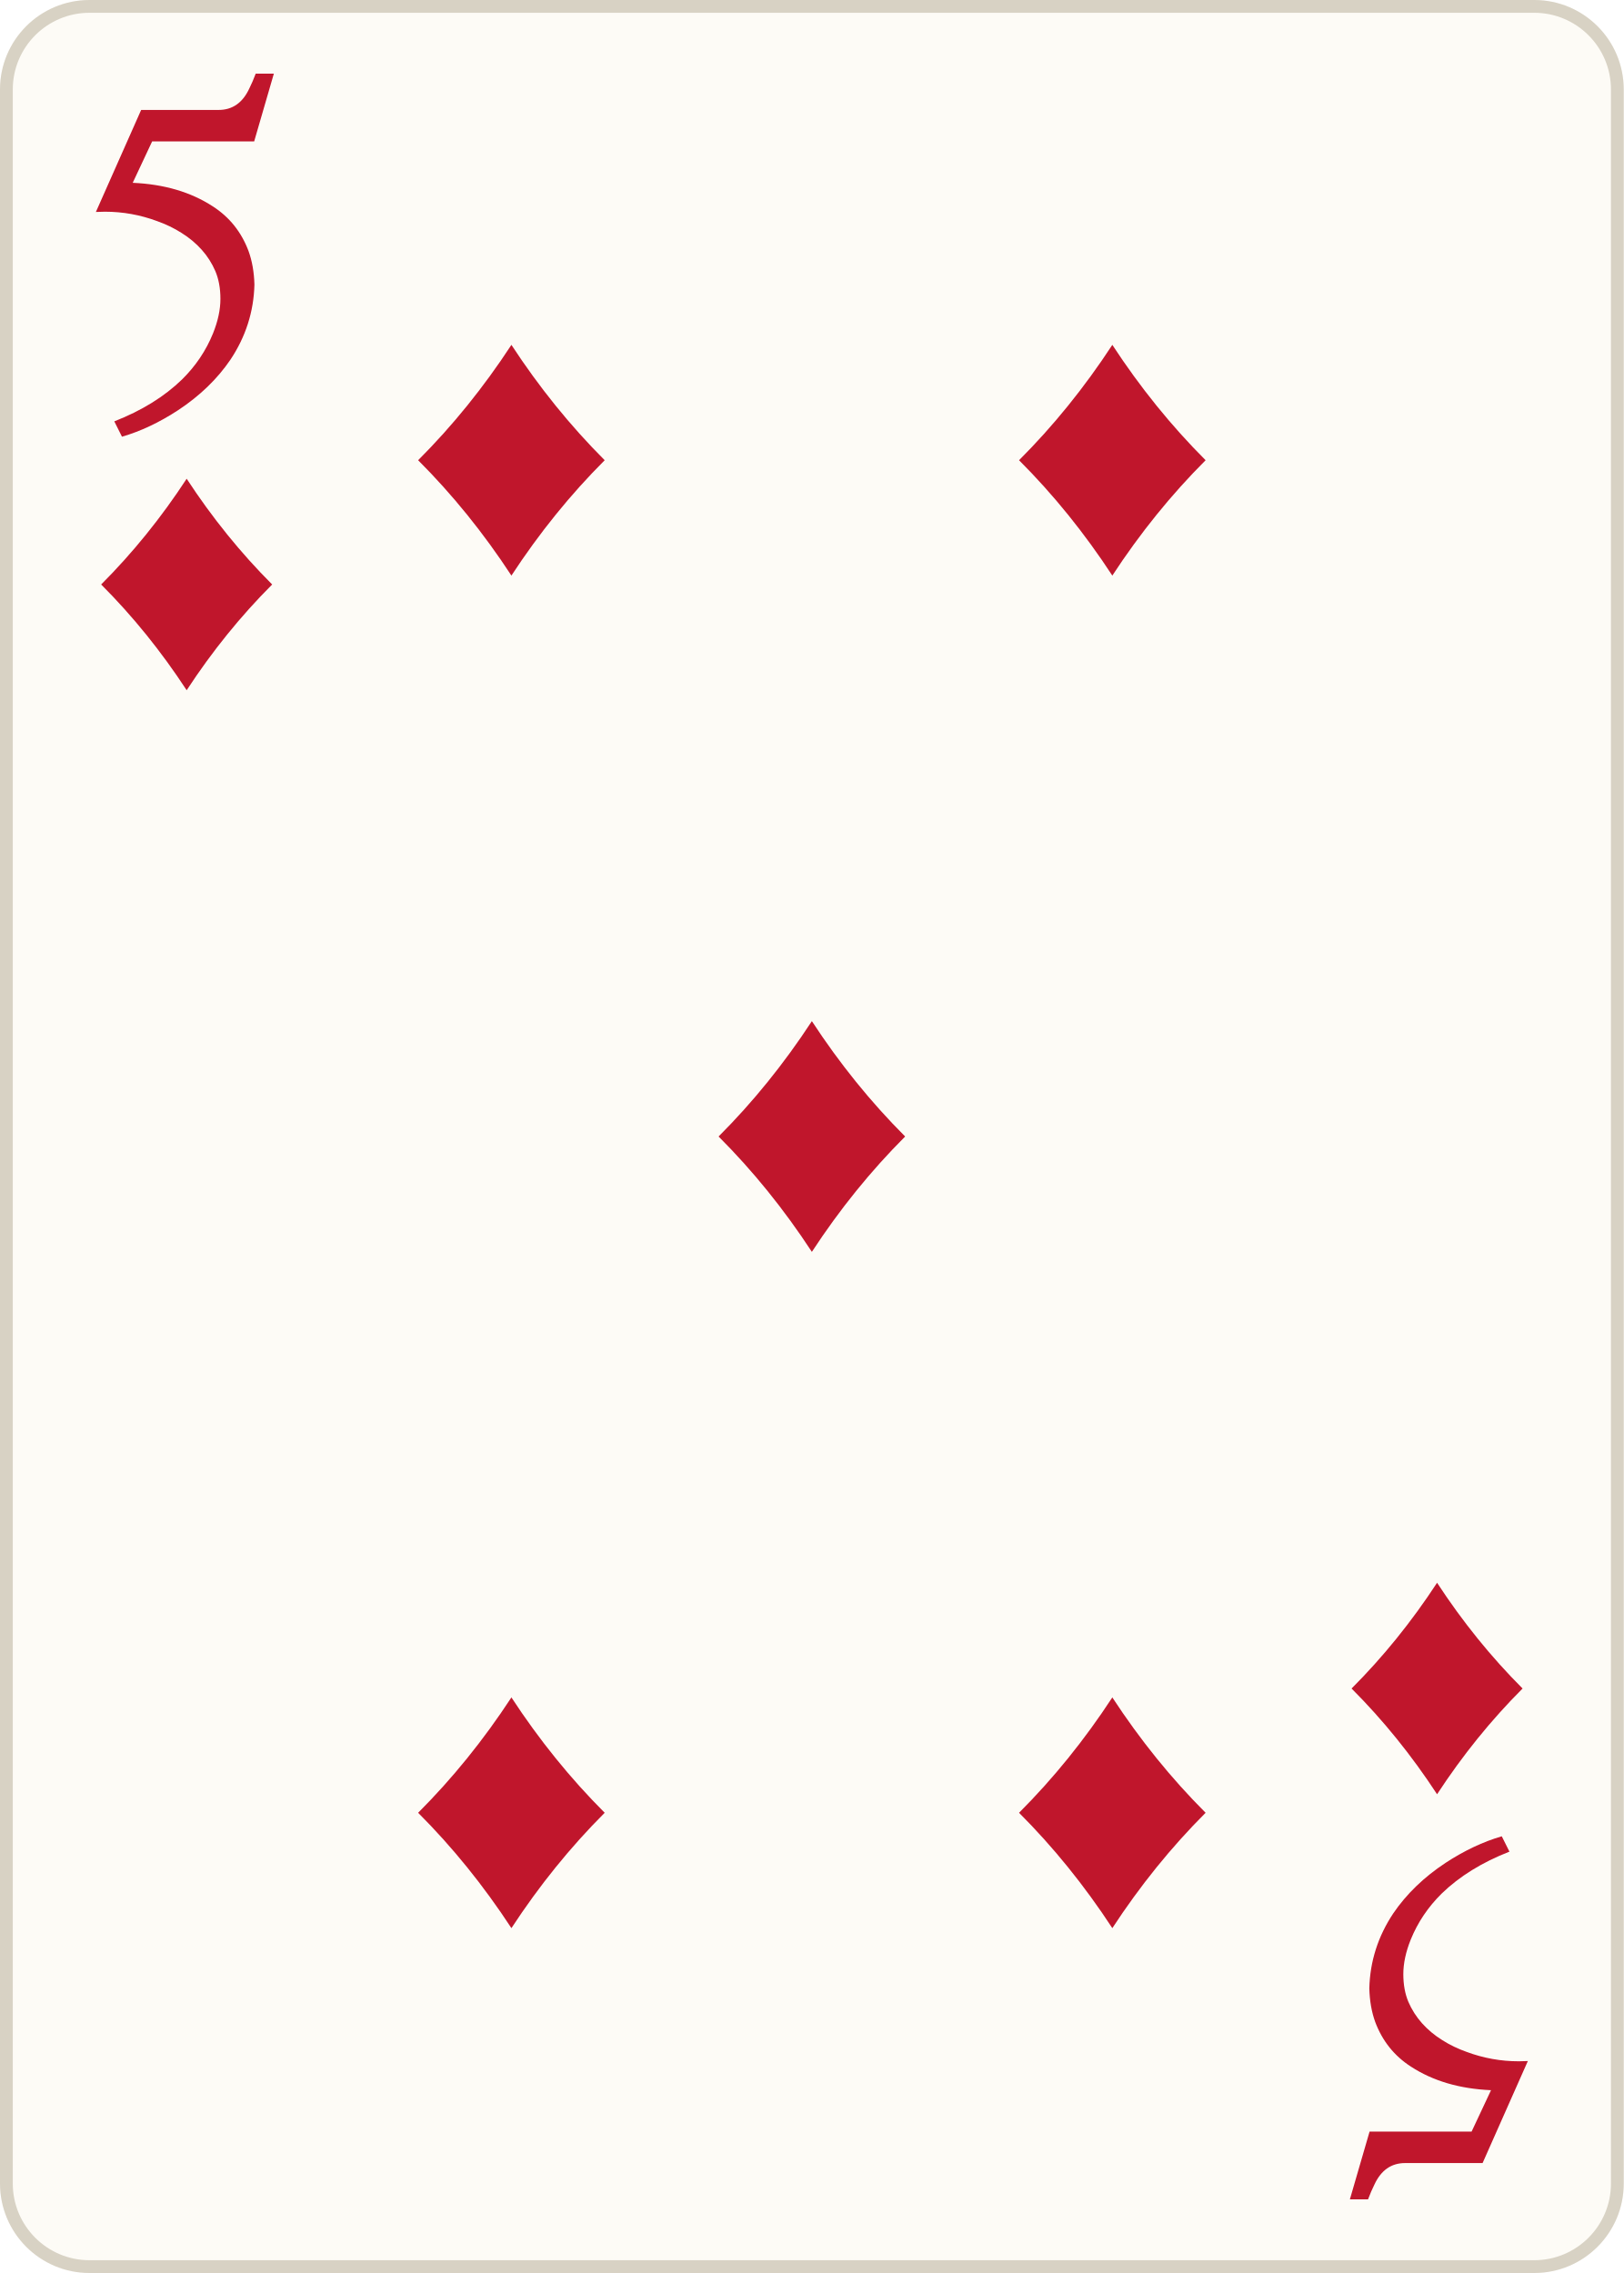
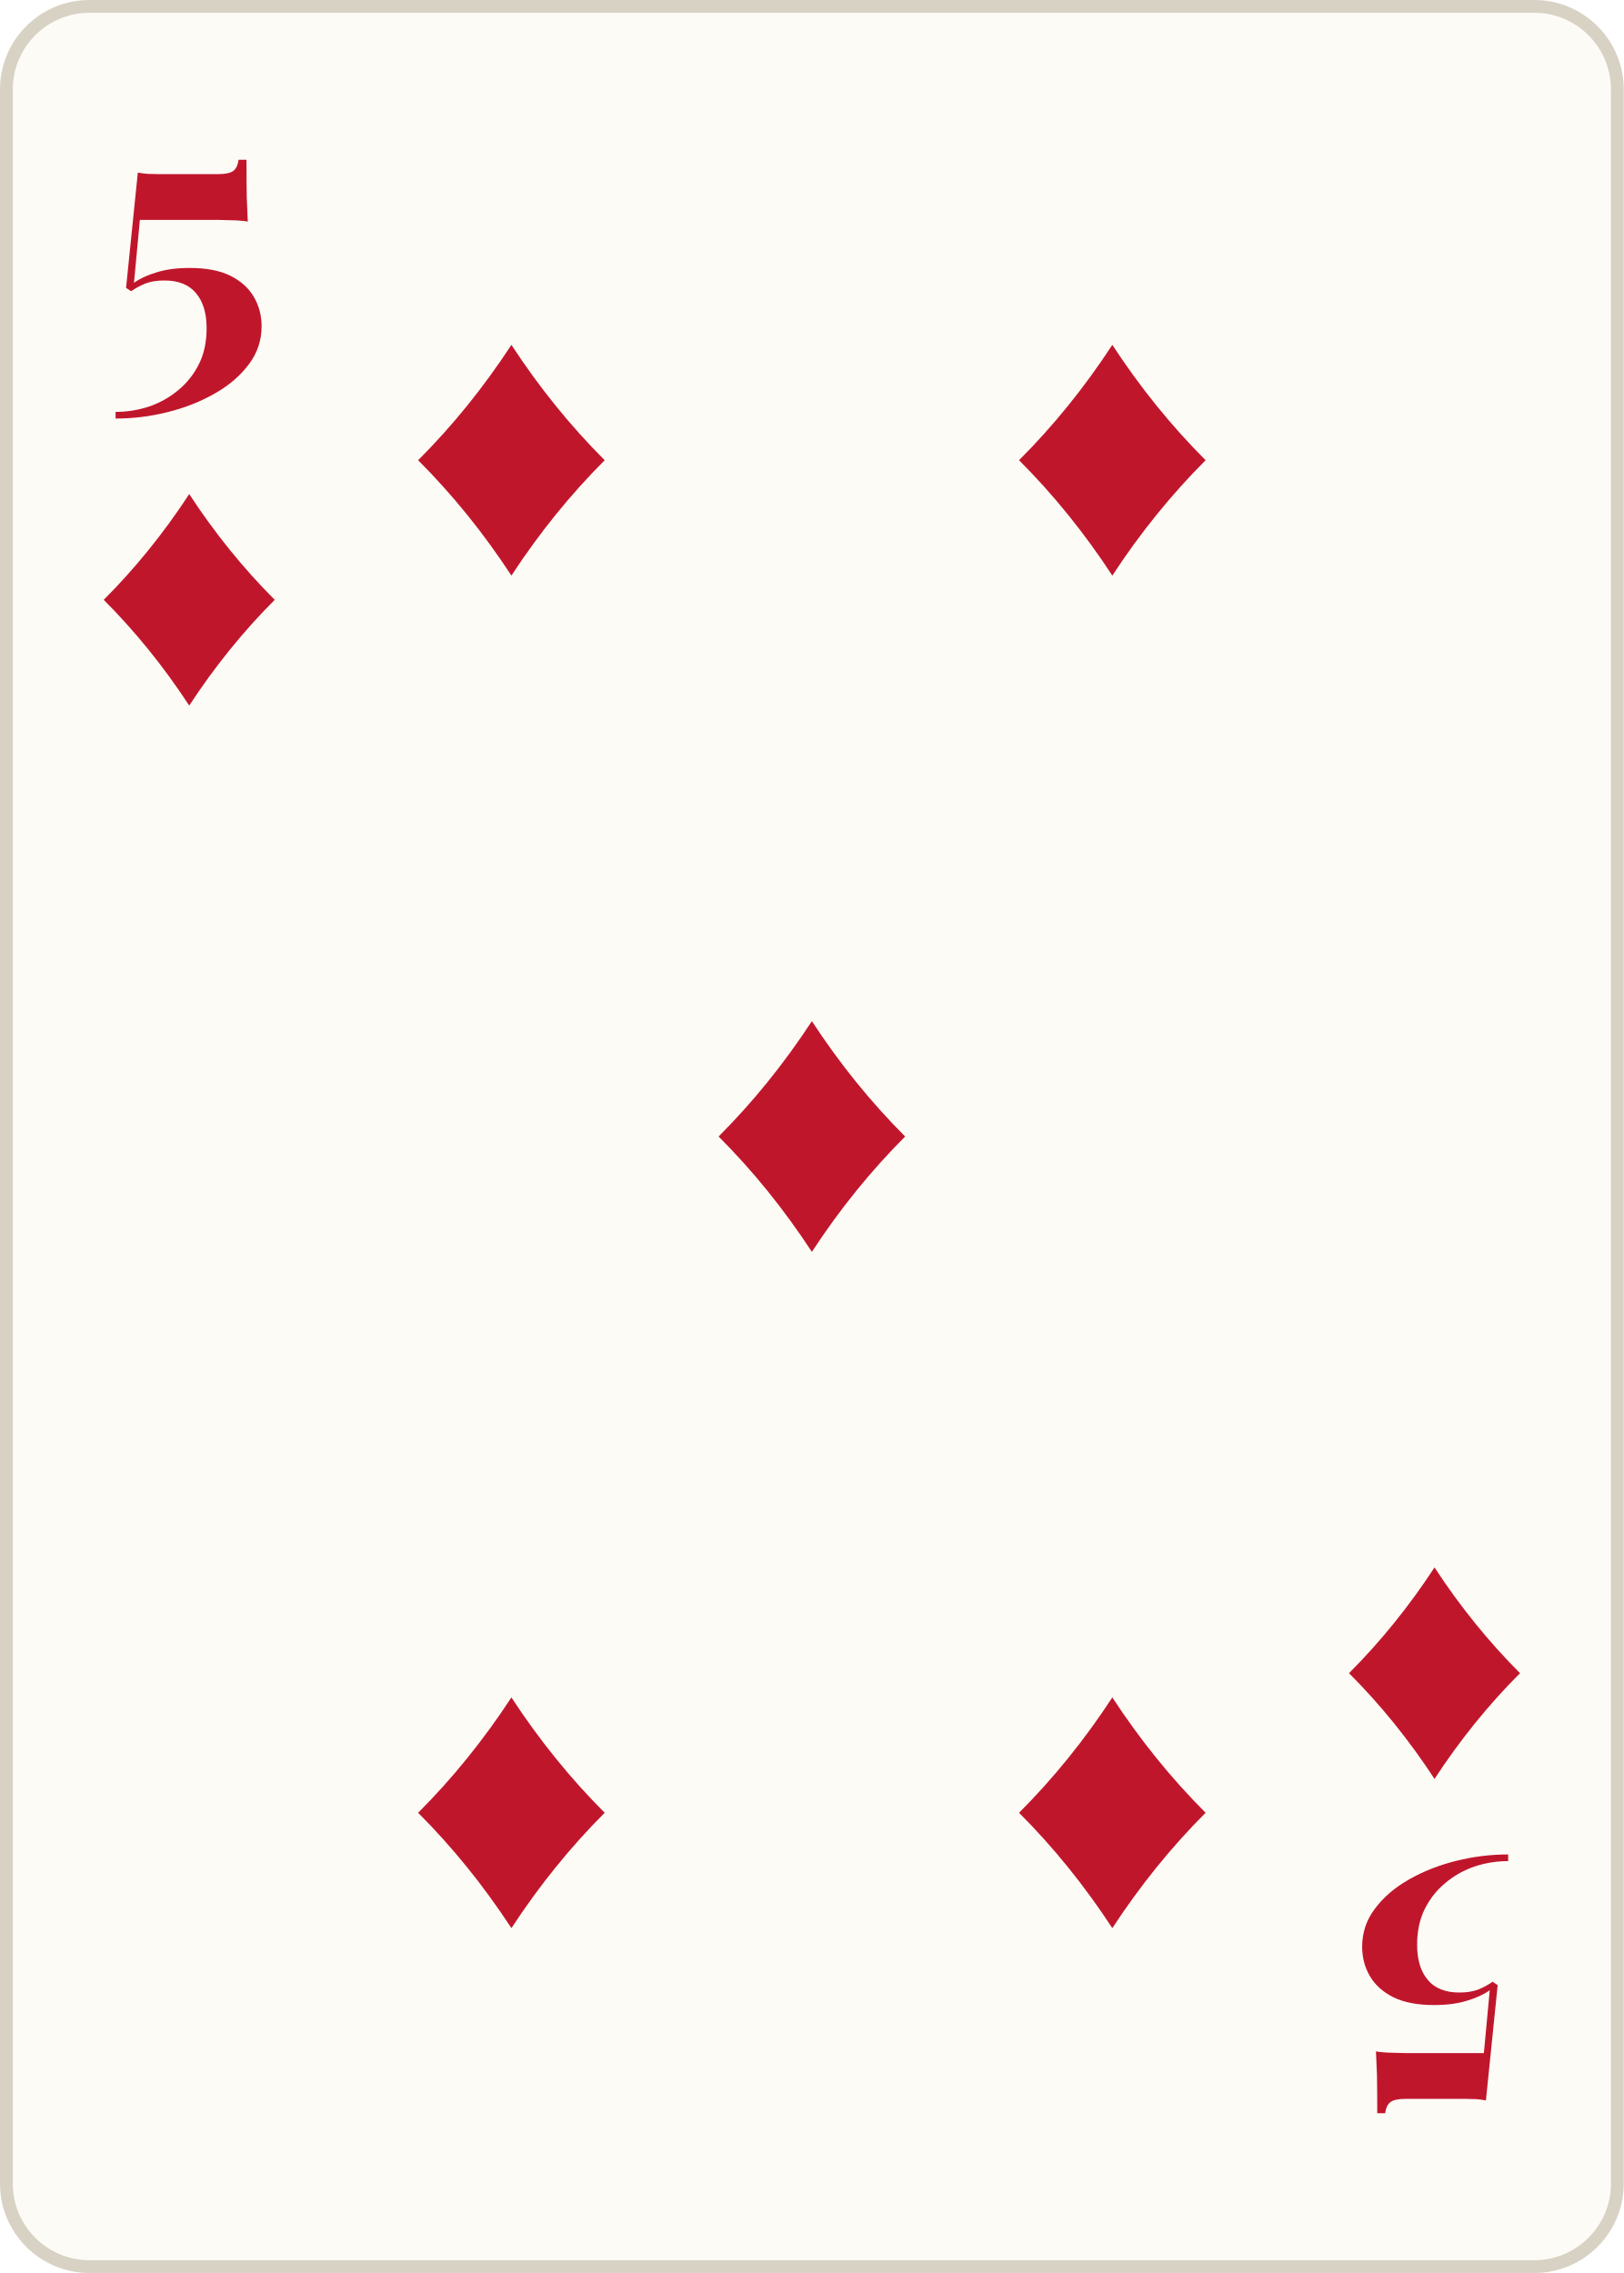
<svg xmlns="http://www.w3.org/2000/svg" width="63.5mm" height="88.9mm" viewBox="0 0 63.5 88.9" role="img" aria-label="5 of Diamonds">
  <defs>
-     <clipPath id="cR0-card">
+     <clipPath id="diamonds-5-card">
      <rect x="0" y="0" width="63.5" height="88.9" rx="3.5" />
    </clipPath>
  </defs>
-   <g clip-path="url(#cR0-card)">
+   <g clip-path="url(#diamonds-5-card)">
    <rect x="0" y="0" width="63.5" height="88.9" fill="#fdfbf6" />
    <g transform="translate(20 18) scale(0.096) translate(-50 -50)" fill="#c0162c">
      <path d="M50 3Q67 29 88 50 67 71 50 97 33 71 12 50 33 29 50 3Z" />
    </g>
    <g transform="translate(43.5 18) scale(0.096) translate(-50 -50)" fill="#c0162c">
      <path d="M50 3Q67 29 88 50 67 71 50 97 33 71 12 50 33 29 50 3Z" />
    </g>
    <g transform="translate(31.75 44.45) scale(0.096) translate(-50 -50)" fill="#c0162c">
      <path d="M50 3Q67 29 88 50 67 71 50 97 33 71 12 50 33 29 50 3Z" />
    </g>
    <g transform="translate(20 70.9) rotate(180) scale(0.096) translate(-50 -50)" fill="#c0162c">
      <path d="M50 3Q67 29 88 50 67 71 50 97 33 71 12 50 33 29 50 3Z" />
    </g>
    <g transform="translate(43.5 70.9) rotate(180) scale(0.096) translate(-50 -50)" fill="#c0162c">
      <path d="M50 3Q67 29 88 50 67 71 50 97 33 71 12 50 33 29 50 3Z" />
    </g>
-     <g transform="translate(2.3 -0.6)">
-       <path d="M2.17 17.08Q3.78 16.45 4.82 15.44Q5.62 14.65 6.03 13.64Q6.32 12.92 6.32 12.29Q6.32 11.67 6.12 11.2Q5.92 10.74 5.59 10.37Q5.25 9.99 4.8 9.71Q4.36 9.43 3.85 9.25Q2.86 8.88 1.8 8.88Q1.62 8.88 1.45 8.89L3.22 4.9L6.25 4.9Q7.06 4.9 7.45 4.06Q7.58 3.8 7.7 3.48L8.41 3.48L7.64 6.13L3.65 6.13L2.89 7.75Q4.73 7.83 6.02 8.67Q7 9.3 7.42 10.42Q7.63 11 7.65 11.73Q7.61 13.32 6.71 14.67Q5.94 15.8 4.67 16.64Q3.57 17.36 2.47 17.68Z" fill="#c0162c" />
+     <g transform="translate(2.4 0)">
+       <path d="M7.24 6.25Q7.24 7.2 7.25 7.72Q7.27 8.25 7.29 8.67Q7.18 8.64 6.85 8.62Q6.53 8.61 6.11 8.6Q5.7 8.6 5.29 8.6L3.07 8.6L2.84 11.06Q3.19 10.81 3.73 10.65Q4.27 10.48 5.02 10.48Q5.98 10.48 6.6 10.78Q7.22 11.09 7.52 11.6Q7.83 12.12 7.83 12.76Q7.83 13.59 7.33 14.25Q6.83 14.92 6 15.39Q5.16 15.87 4.15 16.12Q3.15 16.37 2.12 16.37L2.12 16.11Q2.79 16.11 3.43 15.9Q4.07 15.68 4.57 15.26Q5.08 14.84 5.38 14.24Q5.68 13.64 5.68 12.84Q5.68 11.95 5.26 11.46Q4.85 10.97 4.03 10.97Q3.61 10.97 3.31 11.08Q3.02 11.19 2.73 11.39L2.53 11.26L2.99 6.75Q3.15 6.78 3.36 6.8Q3.56 6.81 3.77 6.81L6.14 6.81Q6.56 6.81 6.73 6.68Q6.89 6.55 6.93 6.25Z" fill="#c0162c" />
      <g transform="translate(5 23.46) scale(0.088) translate(-50 -50)" fill="#c0162c">
        <path d="M50 3Q67 29 88 50 67 71 50 97 33 71 12 50 33 29 50 3Z" />
      </g>
    </g>
    <g transform="rotate(180 31.75 44.45)">
-       <g transform="translate(2.3 -0.6)">
-         <path d="M2.17 17.08Q3.78 16.45 4.82 15.44Q5.62 14.65 6.03 13.64Q6.32 12.92 6.32 12.29Q6.32 11.67 6.12 11.2Q5.92 10.74 5.59 10.37Q5.25 9.99 4.8 9.71Q4.36 9.43 3.85 9.25Q2.86 8.88 1.8 8.88Q1.62 8.88 1.45 8.89L3.22 4.9L6.25 4.9Q7.06 4.9 7.45 4.06Q7.58 3.8 7.7 3.48L8.41 3.48L7.64 6.13L3.65 6.13L2.89 7.75Q4.73 7.83 6.02 8.67Q7 9.3 7.42 10.42Q7.63 11 7.65 11.73Q7.61 13.32 6.71 14.67Q5.94 15.8 4.67 16.64Q3.57 17.36 2.47 17.68Z" fill="#c0162c" />
+       <g transform="translate(2.4 0)">
+         <path d="M7.24 6.25Q7.24 7.2 7.25 7.72Q7.27 8.25 7.29 8.67Q7.18 8.64 6.85 8.62Q6.53 8.61 6.11 8.6Q5.7 8.6 5.29 8.6L3.07 8.6L2.84 11.06Q3.19 10.81 3.73 10.65Q4.27 10.48 5.02 10.48Q5.98 10.48 6.6 10.78Q7.22 11.09 7.52 11.6Q7.83 12.12 7.83 12.76Q7.83 13.59 7.33 14.25Q6.83 14.92 6 15.39Q5.16 15.87 4.15 16.12Q3.15 16.37 2.12 16.37L2.12 16.11Q2.79 16.11 3.43 15.9Q4.07 15.68 4.57 15.26Q5.08 14.84 5.38 14.24Q5.68 13.64 5.68 12.84Q5.68 11.95 5.26 11.46Q4.85 10.97 4.03 10.97Q3.61 10.97 3.31 11.08Q3.02 11.19 2.73 11.39L2.53 11.26L2.99 6.75Q3.15 6.78 3.36 6.8Q3.56 6.81 3.77 6.81L6.14 6.81Q6.56 6.81 6.73 6.68Q6.89 6.55 6.93 6.25Z" fill="#c0162c" />
        <g transform="translate(5 23.46) scale(0.088) translate(-50 -50)" fill="#c0162c">
          <path d="M50 3Q67 29 88 50 67 71 50 97 33 71 12 50 33 29 50 3Z" />
        </g>
      </g>
    </g>
  </g>
  <rect x="0.25" y="0.25" width="63" height="88.4" rx="3.25" fill="none" stroke="#d8d2c4" stroke-width="0.5" />
</svg>
